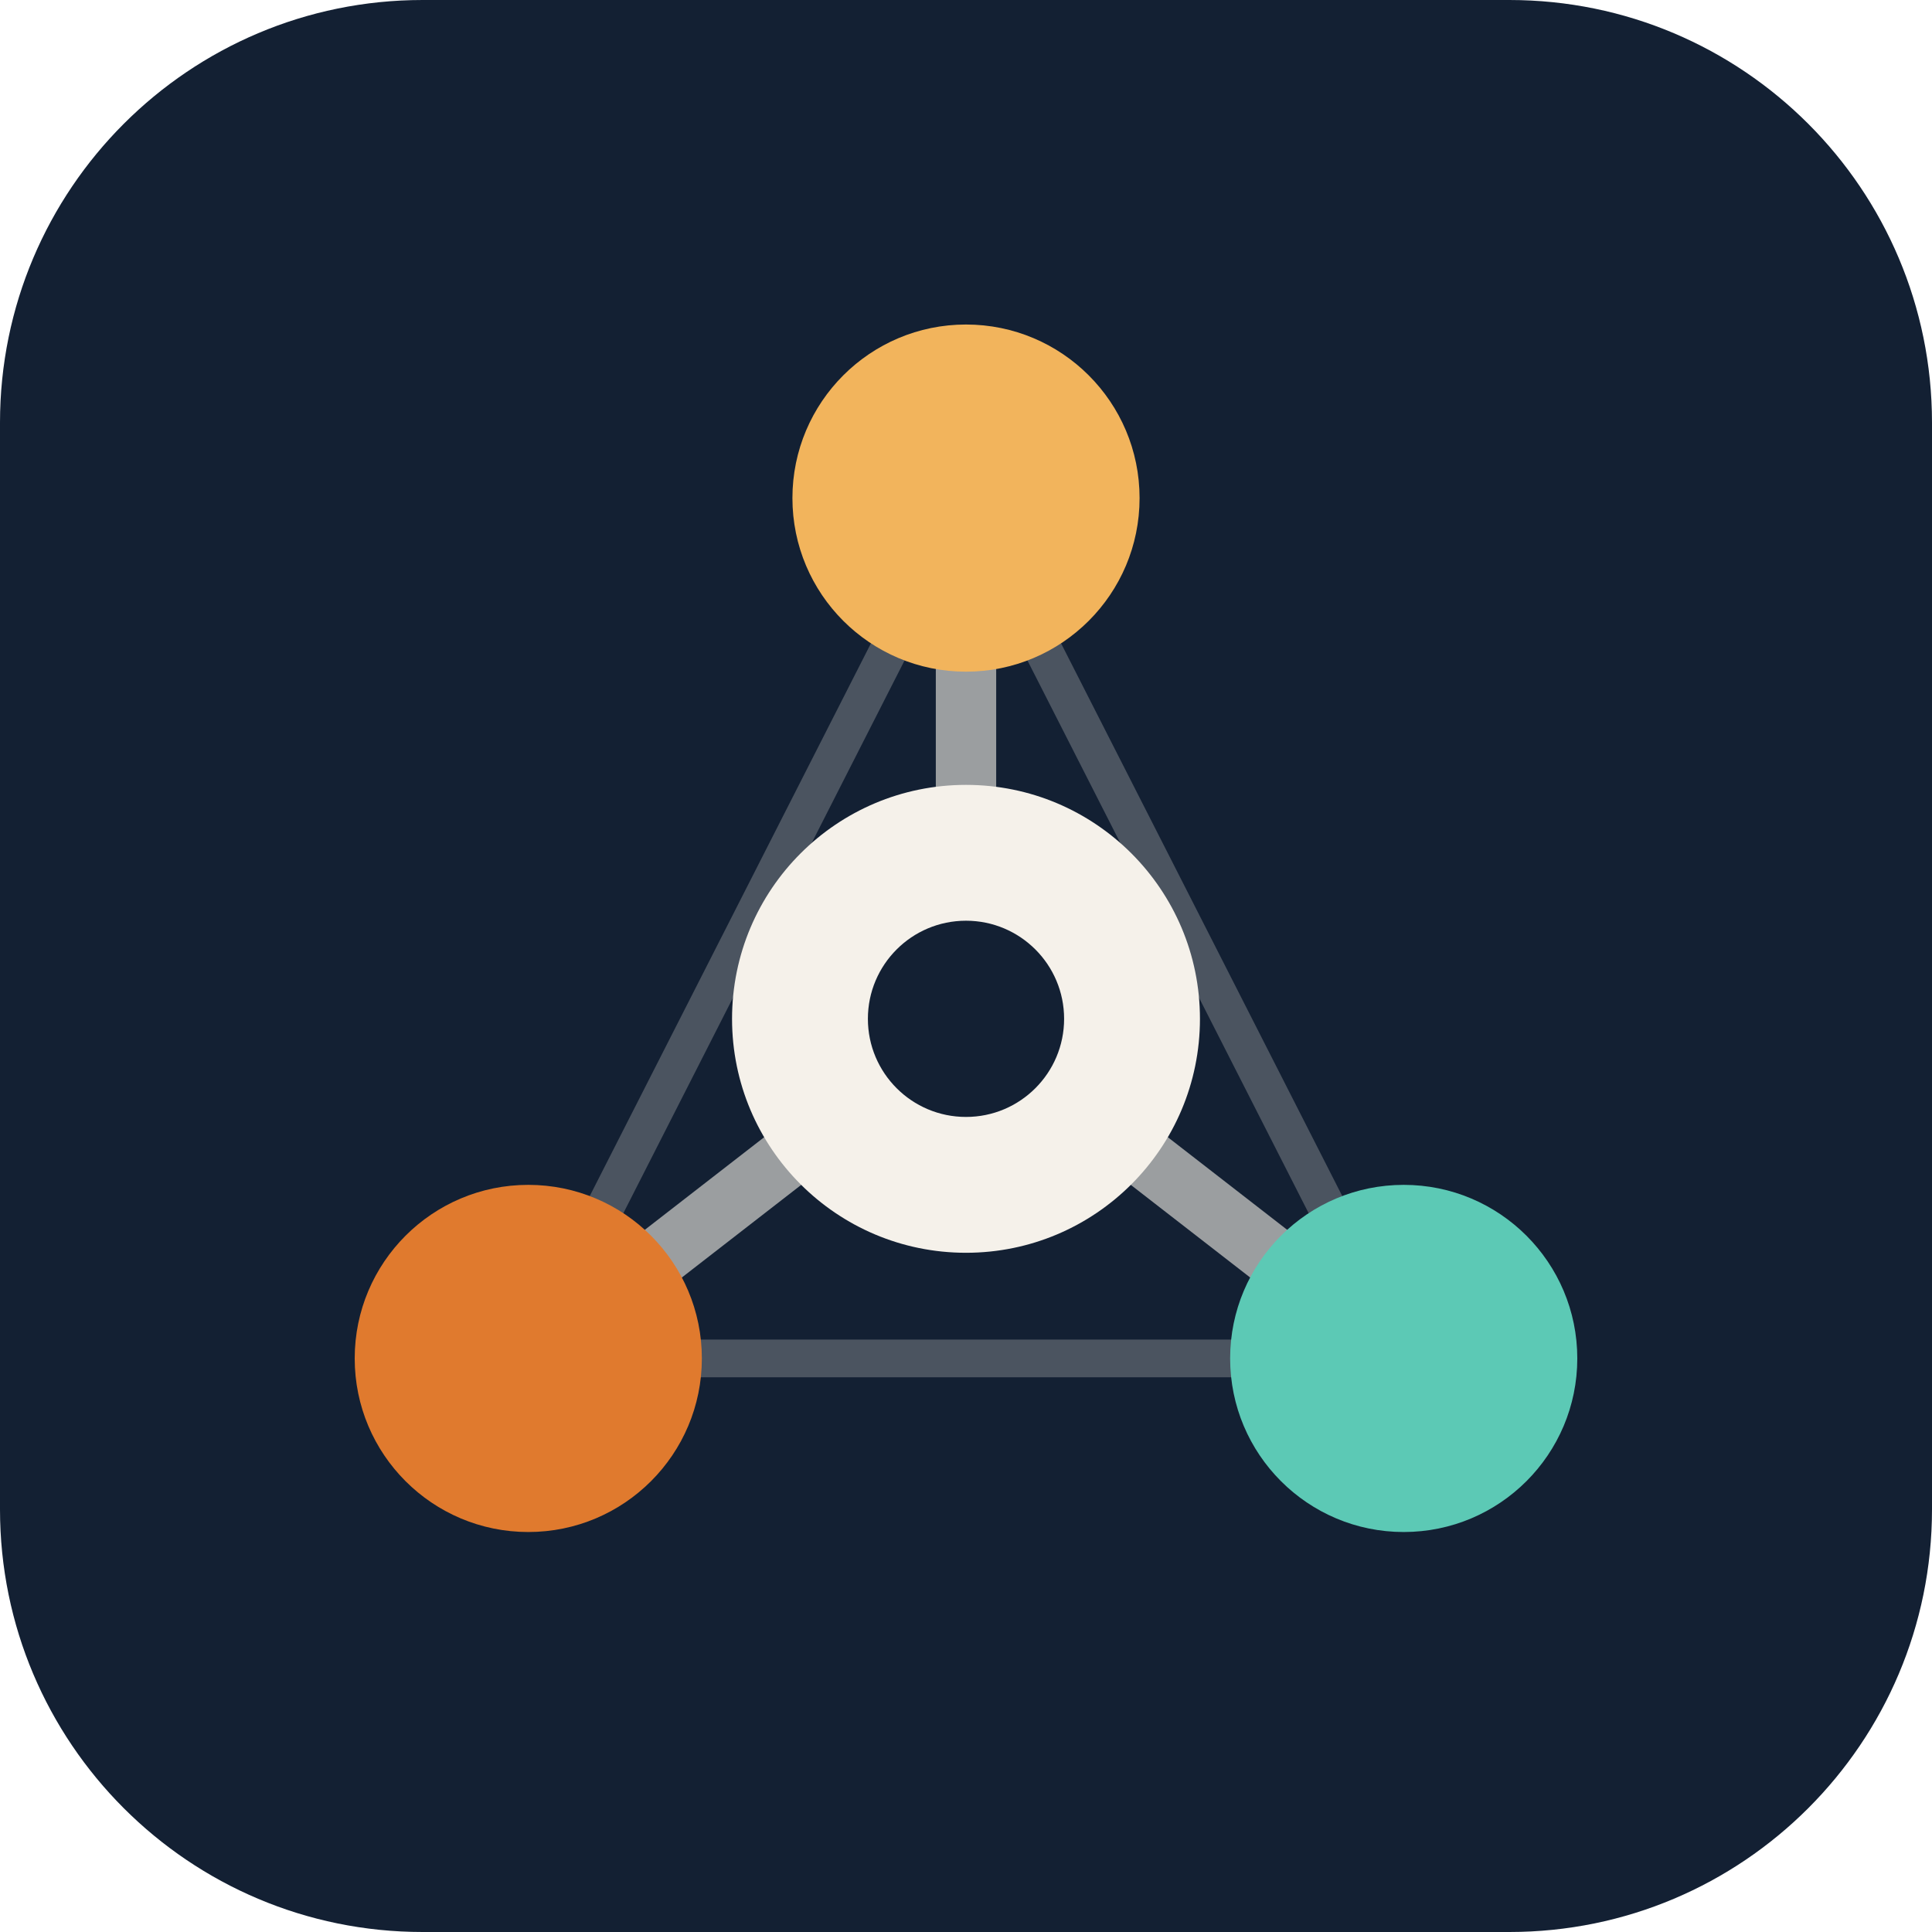
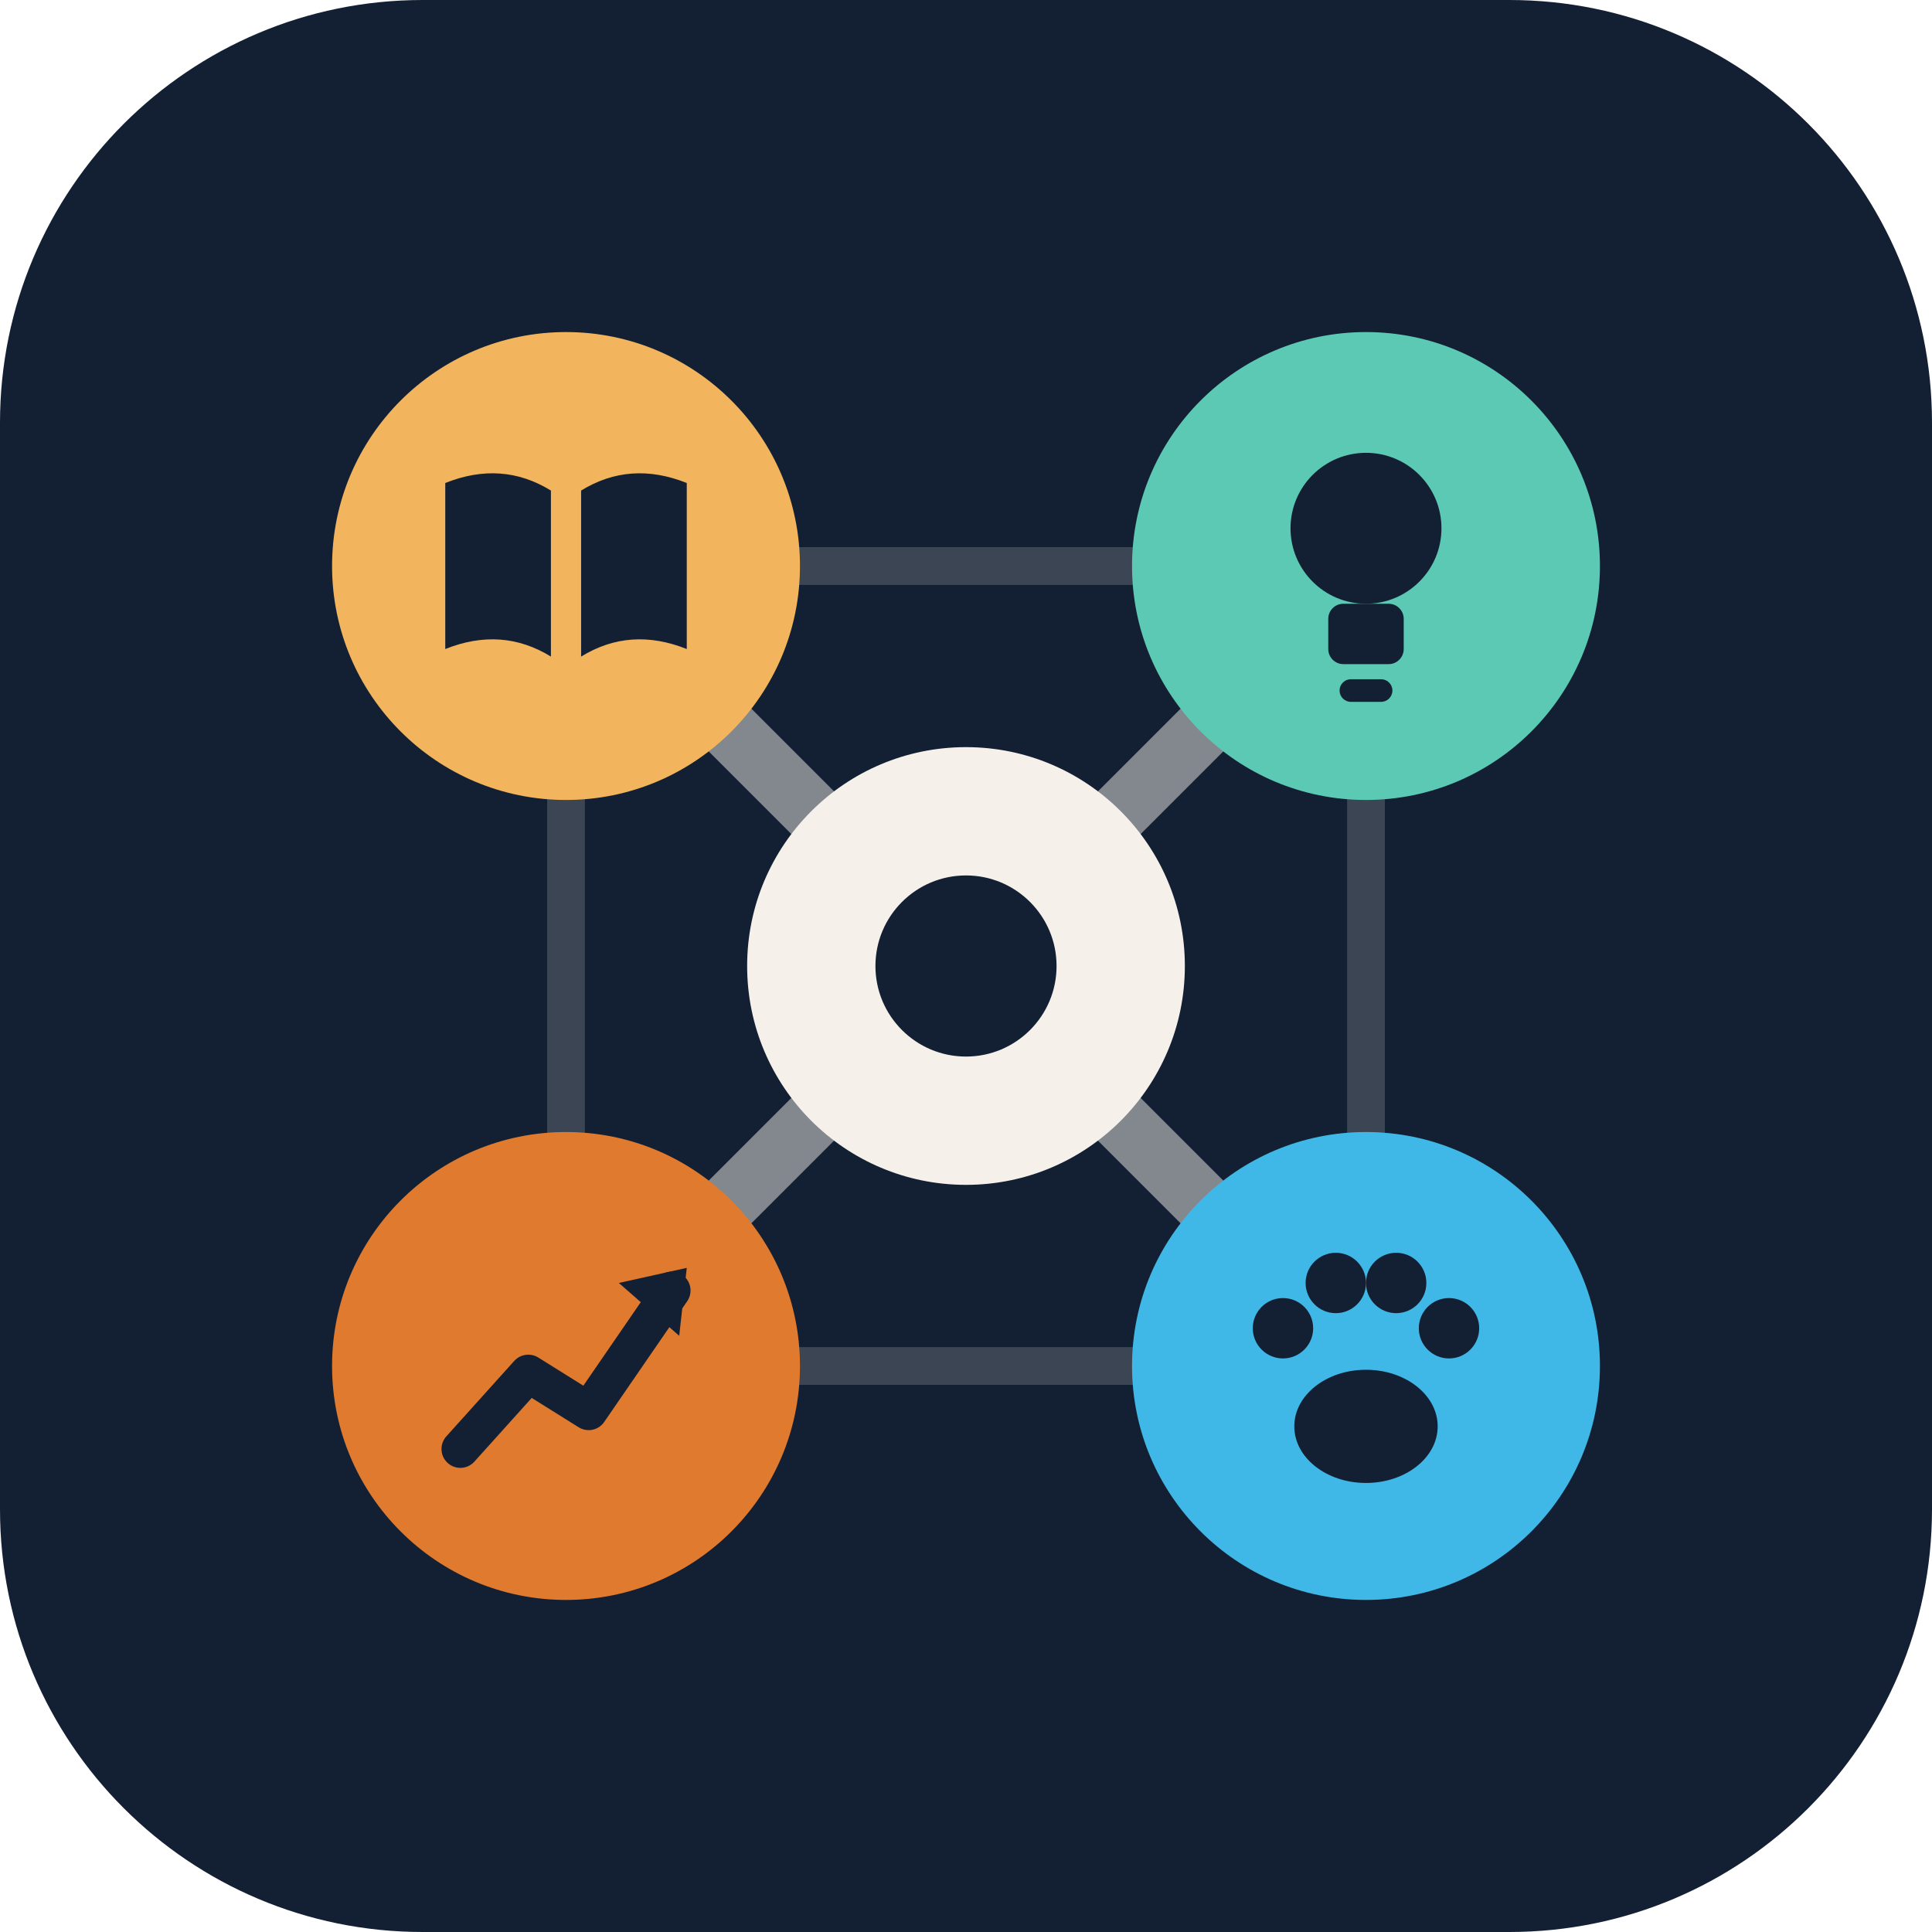
<svg xmlns="http://www.w3.org/2000/svg" width="512" height="512" viewBox="0 0 512 512">
  <rect width="512" height="512" rx="112" fill="#132033" />
-   <g stroke="#F5F1EA" stroke-linecap="round">
-     <line x1="256" y1="132" x2="140" y2="360" stroke-opacity="0.25" stroke-width="10" />
-     <line x1="256" y1="132" x2="372" y2="360" stroke-opacity="0.25" stroke-width="10" />
-     <line x1="140" y1="360" x2="372" y2="360" stroke-opacity="0.25" stroke-width="10" />
-     <line x1="256" y1="270" x2="256" y2="132" stroke-opacity="0.6" stroke-width="16" />
-     <line x1="256" y1="270" x2="140" y2="360" stroke-opacity="0.6" stroke-width="16" />
-     <line x1="256" y1="270" x2="372" y2="360" stroke-opacity="0.6" stroke-width="16" />
+   <g stroke="#F5F1EA" stroke-linecap="round" fill="none">
+     <path d="M150 150 H362 V362 H150 Z" stroke-opacity="0.18" stroke-width="10" />
+     <path d="M150 150 L362 362 M362 150 L150 362" stroke-opacity="0.5" stroke-width="16" />
  </g>
-   <circle cx="256" cy="132" r="46" fill="#F2B45C" />
-   <circle cx="140" cy="360" r="46" fill="#E07A2E" />
-   <circle cx="372" cy="360" r="46" fill="#5CC9B5" />
-   <circle cx="256" cy="270" r="62" fill="#F5F1EA" />
-   <circle cx="256" cy="270" r="26" fill="#132033" />
+   <circle cx="150" cy="150" r="62" fill="#F2B45C" />
+   <circle cx="362" cy="150" r="62" fill="#5CC9B5" />
+   <circle cx="150" cy="362" r="62" fill="#E07A2E" />
+   <circle cx="362" cy="362" r="62" fill="#3FB8E8" />
+   <g fill="#132033">
+     <path d="M118 128 Q133 122 146 130 V174 Q133 166 118 172 Z" />
+     <path d="M182 128 Q167 122 154 130 V174 Q167 166 182 172 Z" />
+     <circle cx="362" cy="140" r="20" />
+     <rect x="352" y="160" width="20" height="16" rx="4" />
+     <rect x="355" y="180" width="14" height="6" rx="3" />
+     <ellipse cx="362" cy="378" rx="19" ry="15" />
+     <circle cx="340" cy="352" r="8" />
+     <circle cx="354" cy="340" r="8" />
+     <circle cx="370" cy="340" r="8" />
+     <circle cx="384" cy="352" r="8" />
+   </g>
+   <polyline points="122,384 140,364 156,374 178,342" fill="none" stroke="#132033" stroke-width="10" stroke-linecap="round" stroke-linejoin="round" />
+   <path d="M164 340 L182 336 L180 354 Z" fill="#132033" />
+   <circle cx="256" cy="256" r="58" fill="#F5F1EA" />
+   <circle cx="256" cy="256" r="24" fill="#132033" />
</svg>
